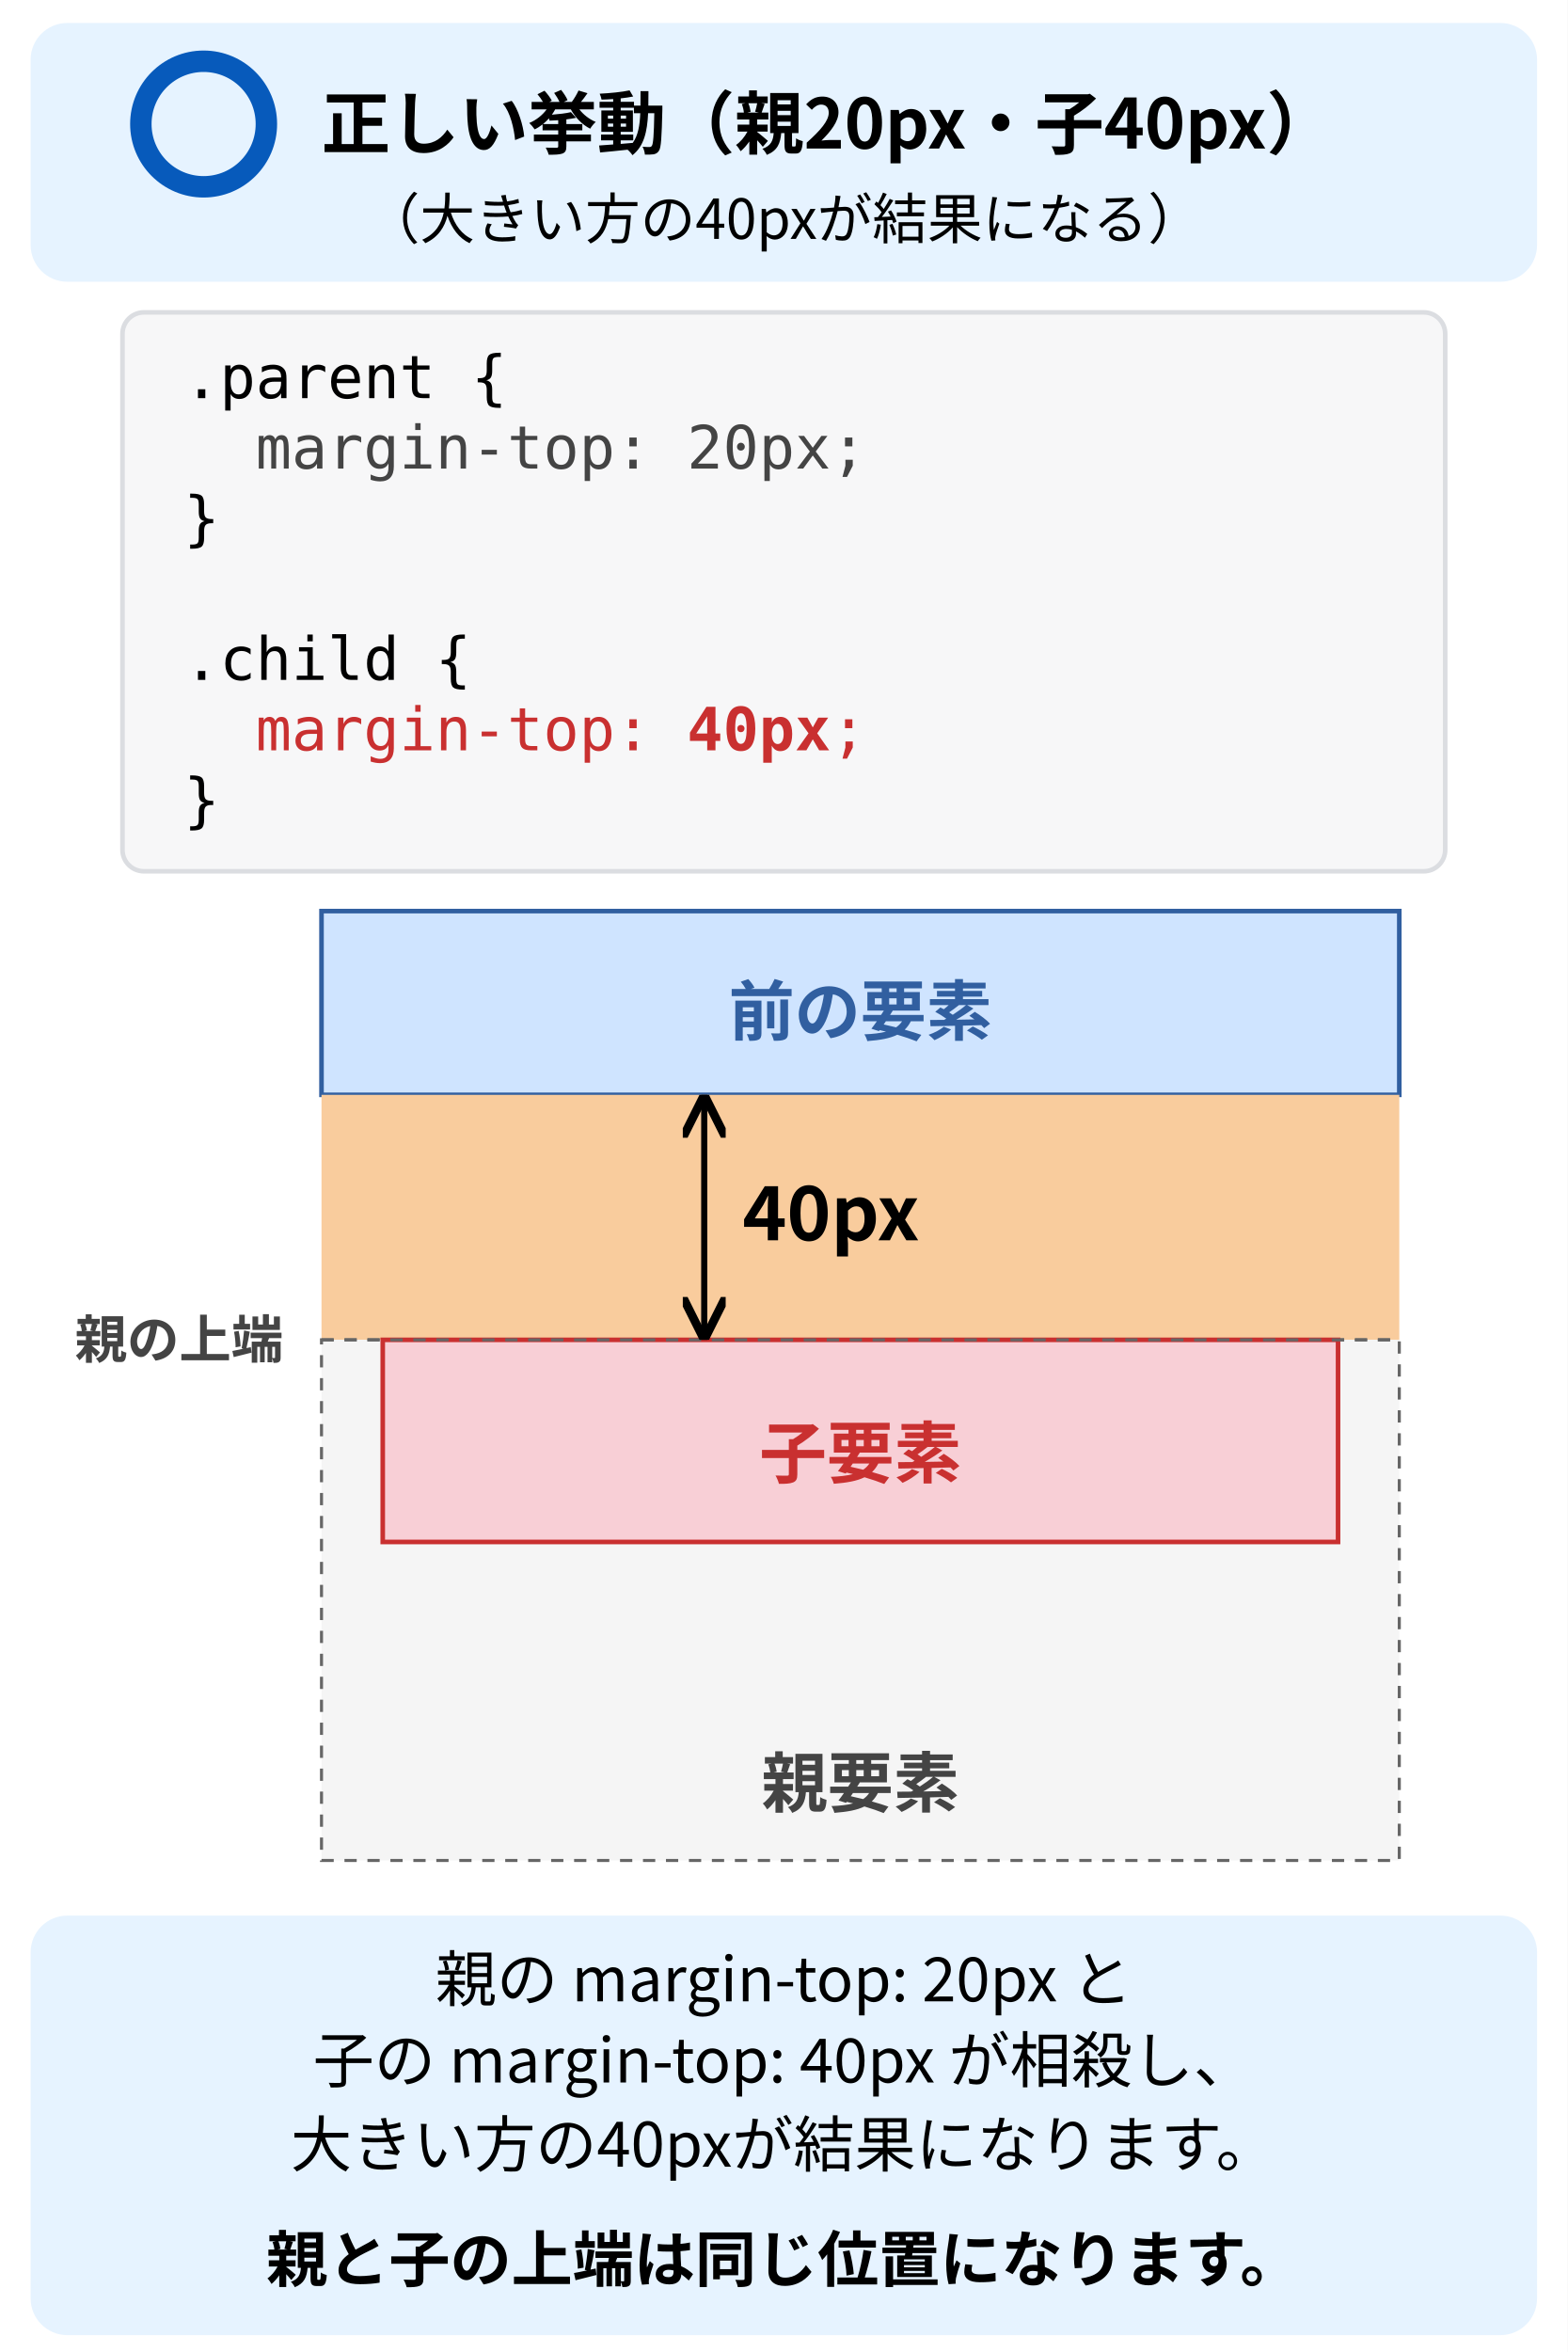
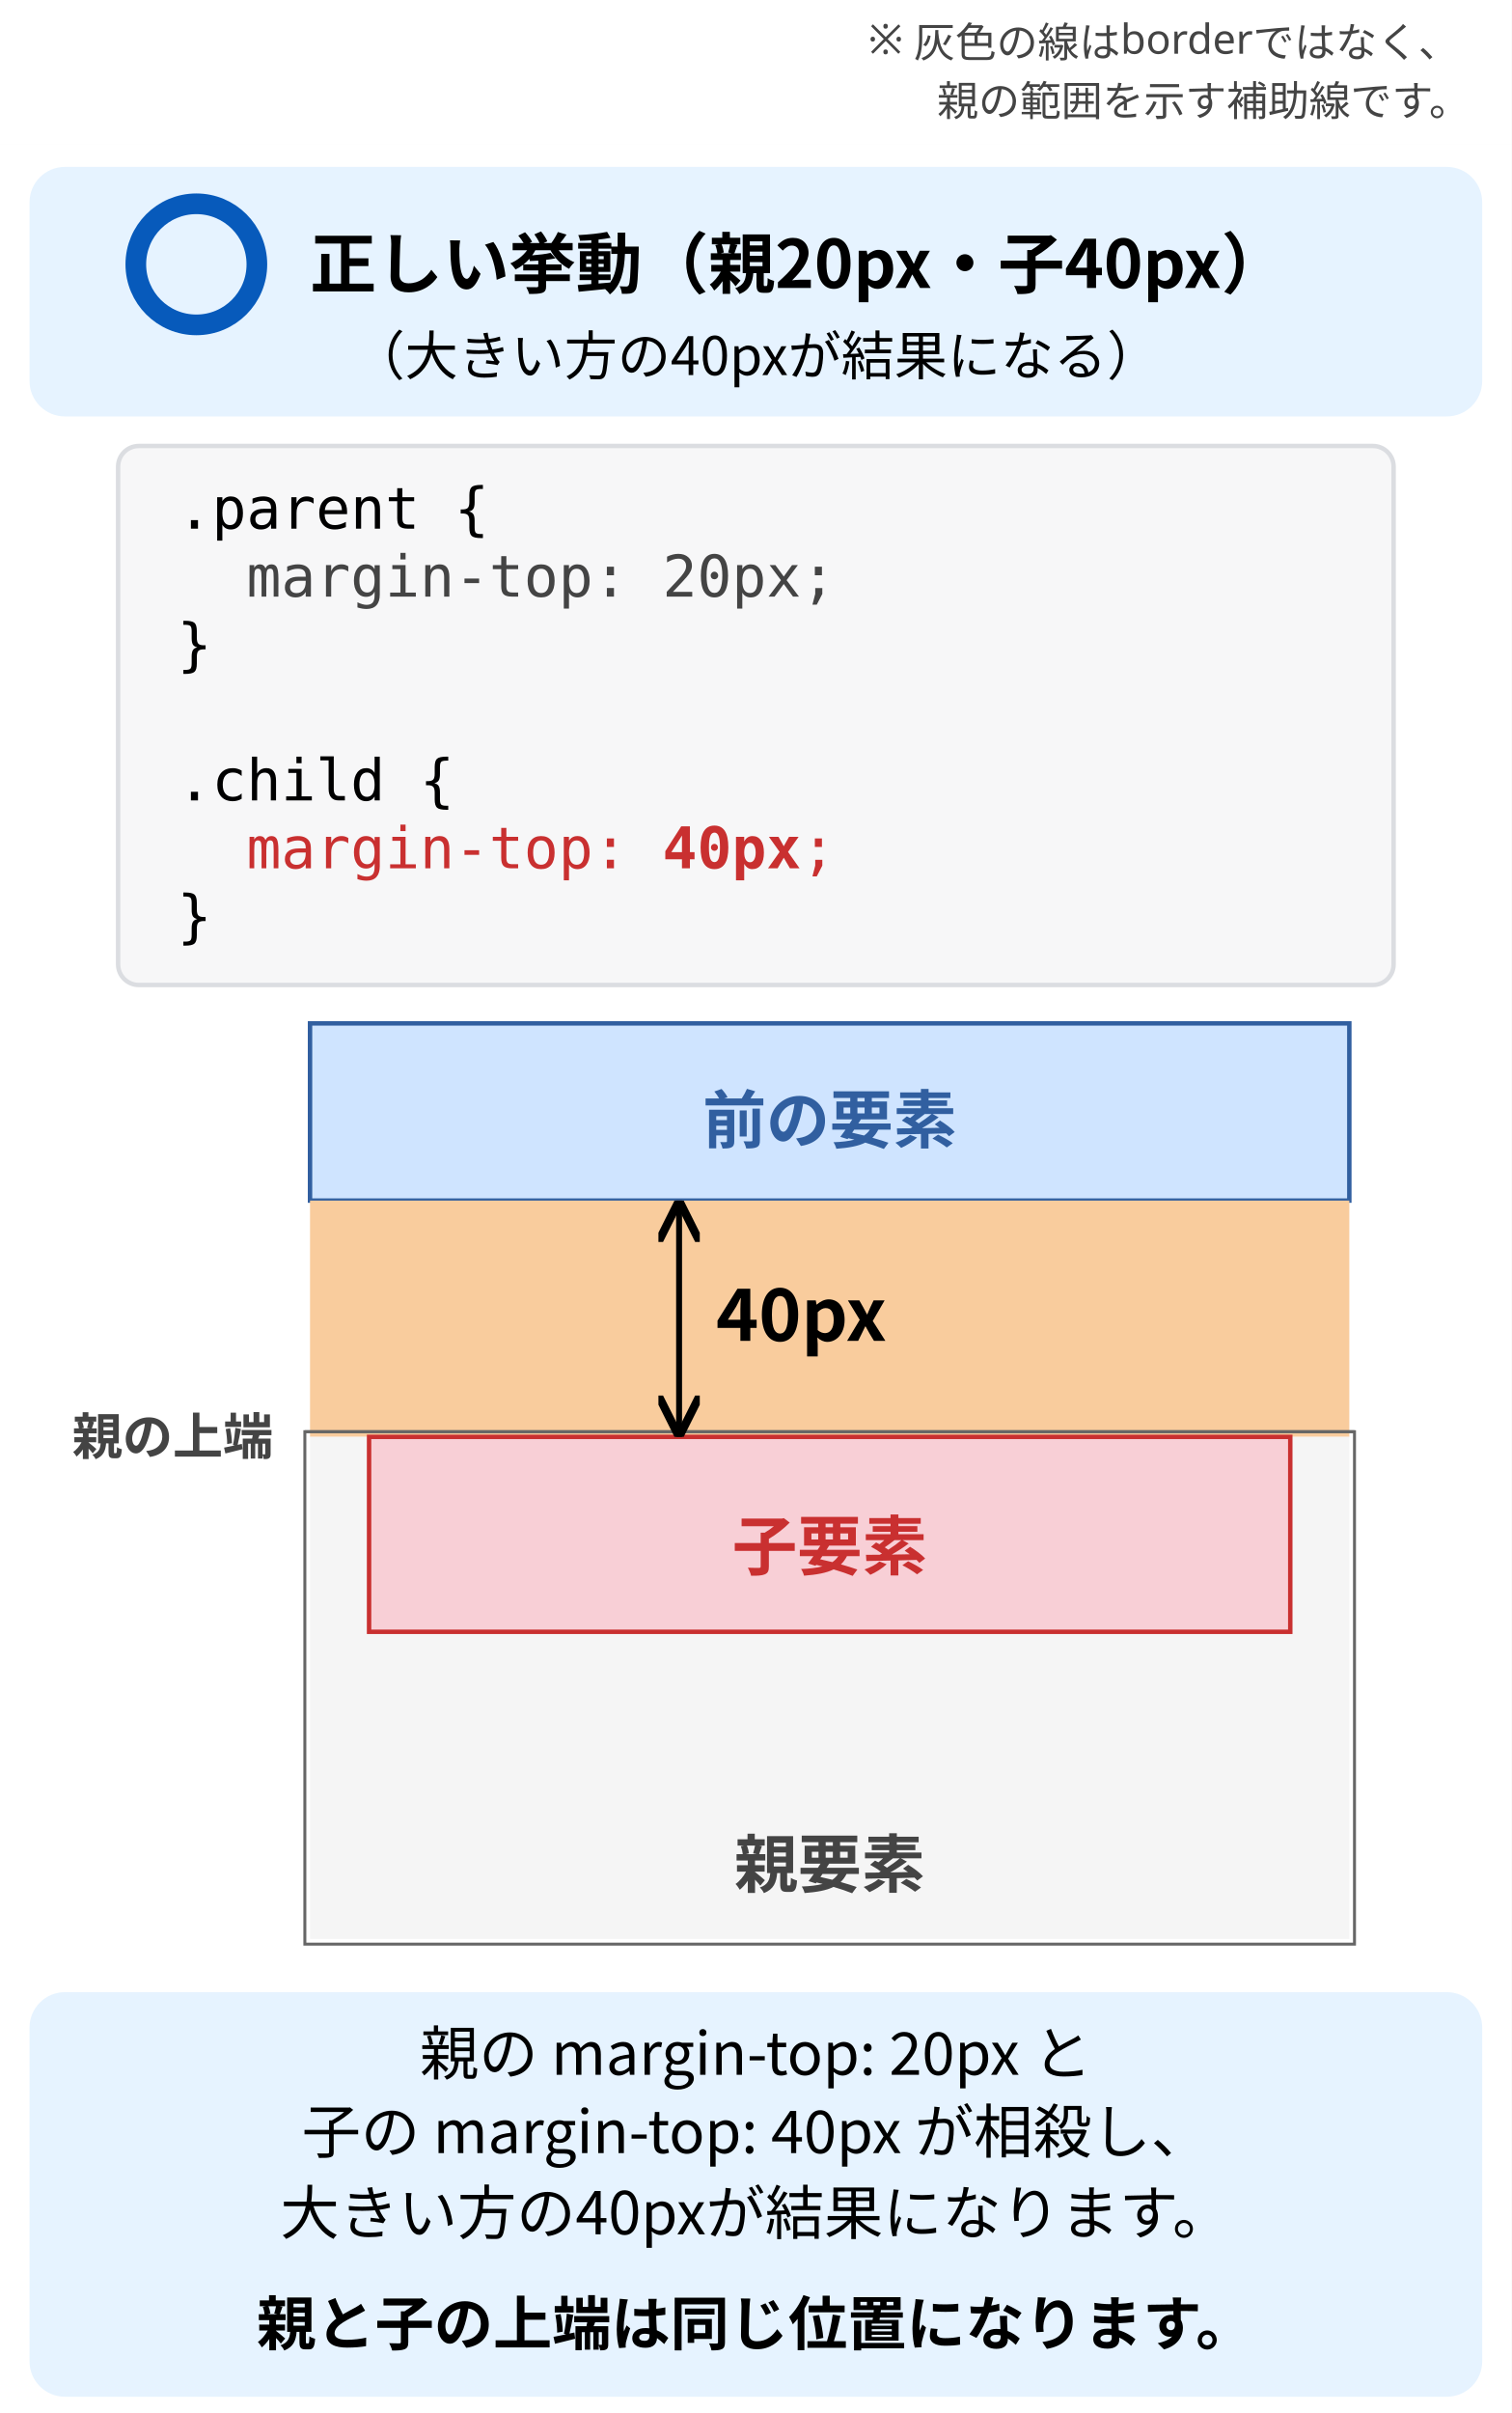
- <svg xmlns="http://www.w3.org/2000/svg" width="1024" height="1536" viewBox="0 0 1024 1536" role="img" aria-labelledby="title desc">
+ <svg xmlns="http://www.w3.org/2000/svg" width="376.01" height="600" viewBox="0 -98 1024 1634" role="img" aria-labelledby="title desc" style="max-width:100%;height:auto">
  <defs>
    <marker id="black" viewBox="0 0 10 10" refX="10" refY="5" markerWidth="7" markerHeight="7" orient="auto-start-reverse">
      <path d="M 0 0 L 10 5 L 0 10" fill="none" stroke="#000000" stroke-width="2" />
    </marker>
    <marker id="blue" viewBox="0 0 10 10" refX="5" refY="5" markerWidth="7" markerHeight="7" orient="auto-start-reverse">
      <path d="M 0 0 L 10 5 L 0 10" fill="none" stroke="#0d455c" stroke-width="2" />
    </marker>
    <marker id="orange" viewBox="0 0 10 10" refX="5" refY="5" markerWidth="7" markerHeight="7" orient="auto-start-reverse">
      <path d="M 0 0 L 10 5 L 0 10" fill="none" stroke="#b64b00" stroke-width="2" />
    </marker>
    <marker id="white" viewBox="0 0 10 10" refX="5" refY="5" markerWidth="7" markerHeight="7" orient="auto-start-reverse">
      <path d="M 0 0 L 10 5 L 0 10" fill="none" stroke="#ffffff" stroke-width="2" />
    </marker>
    <linearGradient id="blueFill" x2="1" y2="1">
      <stop stop-color="#d9eaff" />
      <stop offset="1" stop-color="#cfe3fc" />
    </linearGradient>
    <linearGradient id="redFill" x2="1" y2="1">
      <stop stop-color="#ff8585" />
      <stop offset="1" stop-color="#ff9494" />
    </linearGradient>
    <linearGradient id="childFill" x2="1" y2="1">
      <stop stop-color="#f9c8cd" />
      <stop offset="1" stop-color="#f3bfc5" />
    </linearGradient>
    <linearGradient id="marginFill" x2="1" y2="1">
      <stop stop-color="#f9cc9d" />
      <stop offset="1" stop-color="#f9cc9d" />
    </linearGradient>
    <linearGradient id="grayPanel" x2="1" y2="1">
      <stop stop-color="#f0f1f3" />
      <stop offset="1" stop-color="#e9ebee" />
    </linearGradient>
  </defs>
  <g font-family="Yu Gothic, Meiryo, Noto Sans CJK JP, sans-serif">
    <rect x="0" y="0" width="1024" height="1536" rx="0" fill="#ffffff" />
    <rect x="20" y="15" width="984" height="169" rx="24" fill="#e6f3ff" />
    <circle cx="133" cy="81" r="41" fill="none" stroke="#075abb" stroke-width="14" />
    <text style="fill:#000000" x="210" y="97" font-size="45" font-weight="700" text-anchor="start" fill="#000000">正しい挙動（親20px・子40px）</text>
    <text x="512" y="156" font-size="36" fill="#000000" font-weight="400" text-anchor="middle">（大きい方の40pxが結果になる）</text>
    <rect x="80" y="204" width="864" height="365" rx="14" fill="#f7f7f8" stroke="#dbdde1" stroke-width="3" />
    <text x="120" y="260" font-size="39" fill="#000000" font-weight="400" text-anchor="start" font-family="Consolas, Yu Gothic, monospace" xml:space="preserve">.parent {</text>
    <text x="120" y="306" font-size="39" fill="#000000" font-weight="400" text-anchor="start" font-family="Consolas, Yu Gothic, monospace" xml:space="preserve" style="fill: #444444">  margin-top: 20px;</text>
    <text x="120" y="352" font-size="39" fill="#000000" font-weight="400" text-anchor="start" font-family="Consolas, Yu Gothic, monospace" xml:space="preserve">}</text>
    <text x="120" y="444" font-size="39" fill="#000000" font-weight="400" text-anchor="start" font-family="Consolas, Yu Gothic, monospace" xml:space="preserve">.child {</text>
    <text x="120" y="490" font-size="39" fill="#000000" font-weight="400" text-anchor="start" font-family="Consolas, Yu Gothic, monospace" xml:space="preserve" style="fill: #c93030">  margin-top: <tspan fill="#c93030" font-weight="700">40px</tspan>;</text>
    <text x="120" y="536" font-size="39" fill="#000000" font-weight="400" text-anchor="start" font-family="Consolas, Yu Gothic, monospace" xml:space="preserve">}</text>
    <rect x="210" y="595" width="704" height="120" rx="0" fill="#cfe4ff" stroke="#315fa0" stroke-width="3" />
    <text x="562" y="676" font-size="43" font-weight="700" text-anchor="middle" fill="#315fa0">前の要素</text>
    <rect x="210" y="715" width="704" height="160" rx="0" fill="#f9cc9d" />
-     <rect x="210" y="875" width="704" height="340" rx="0" fill="#f5f5f5" stroke="#666666" stroke-width="2" stroke-dasharray="8 7" />
+     <rect x="210" y="875" width="704" height="340" rx="0" fill="#f5f5f5" />
+     <rect x="206.5" y="871.5" width="711" height="347" rx="0" fill="none" stroke="#666666" stroke-width="2" stroke-dasharray="none" data-parent-boundary="true" data-outline-offset="3.5" data-outline-gap="1" style="stroke:#666666;stroke-width:2;stroke-opacity:1;stroke-dasharray:none" />
    <rect x="250" y="875" width="624" height="132" rx="0" fill="#f8cfd6" stroke="#c93030" stroke-width="3" />
    <text x="562" y="965" font-size="44" font-weight="700" text-anchor="middle" fill="#c93030">子要素</text>
-     <line x1="210" y1="875" x2="914" y2="875" stroke="#666666" stroke-width="2" stroke-dasharray="8 7" />
+     <line x1="206.5" y1="871.5" x2="917.5" y2="871.5" stroke="#666666" stroke-width="2" stroke-dasharray="none" data-parent-boundary="true" data-outline-offset="3.5" data-outline-gap="1" style="stroke:#666666;stroke-width:2;stroke-opacity:1;stroke-dasharray:none" />
    <text x="185" y="887" font-size="34" fill="#444444" font-weight="700" text-anchor="end">親の上端</text>
    <text x="562" y="1180" font-size="43" fill="#444444" font-weight="700" text-anchor="middle">親要素</text>
    <line x1="460" y1="715" x2="460" y2="875" stroke="#000000" stroke-width="4" marker-start="url(#black)" marker-end="url(#black)" />
-     <text x="485" y="810" font-size="49" fill="#000" font-weight="700" text-anchor="start">40px</text>
+     <text data-value-role="collapsed-result" x="485" y="810" font-size="49" fill="#000000" font-weight="700" text-anchor="start">40px</text>
    <rect x="20" y="1251" width="984" height="274" rx="24" fill="#e6f3ff" />
    <text x="512" y="1307" font-size="40" fill="#000000" font-weight="400" text-anchor="middle">親の margin-top: 20px と</text>
    <text x="512" y="1360" font-size="40" fill="#000000" font-weight="400" text-anchor="middle">子の margin-top: 40px が相殺し、</text>
    <text x="512" y="1415" font-size="40" fill="#000000" font-weight="400" text-anchor="middle">大きい方の40pxが結果になります。</text>
    <text style="fill:#000000" x="512" y="1490" font-size="40" fill="#000000" font-weight="700" text-anchor="middle">親と子の上端は同じ位置になります。</text>
  </g>
+   <g id="parent-boundary-note">
+     <rect x="0" y="-98" width="1024" height="98" fill="#ffffff" />
+     <text x="996" y="-61.6" text-anchor="end" style="fill:#444444;font-family:Yu Gothic,Meiryo,sans-serif;font-size:28px;font-weight:400">
+       <tspan x="996">※ 灰色の線はborderではなく、</tspan>
+       <tspan x="996" dy="42">親の範囲を示す補助線です。</tspan>
+     </text>
+   </g>
</svg>
